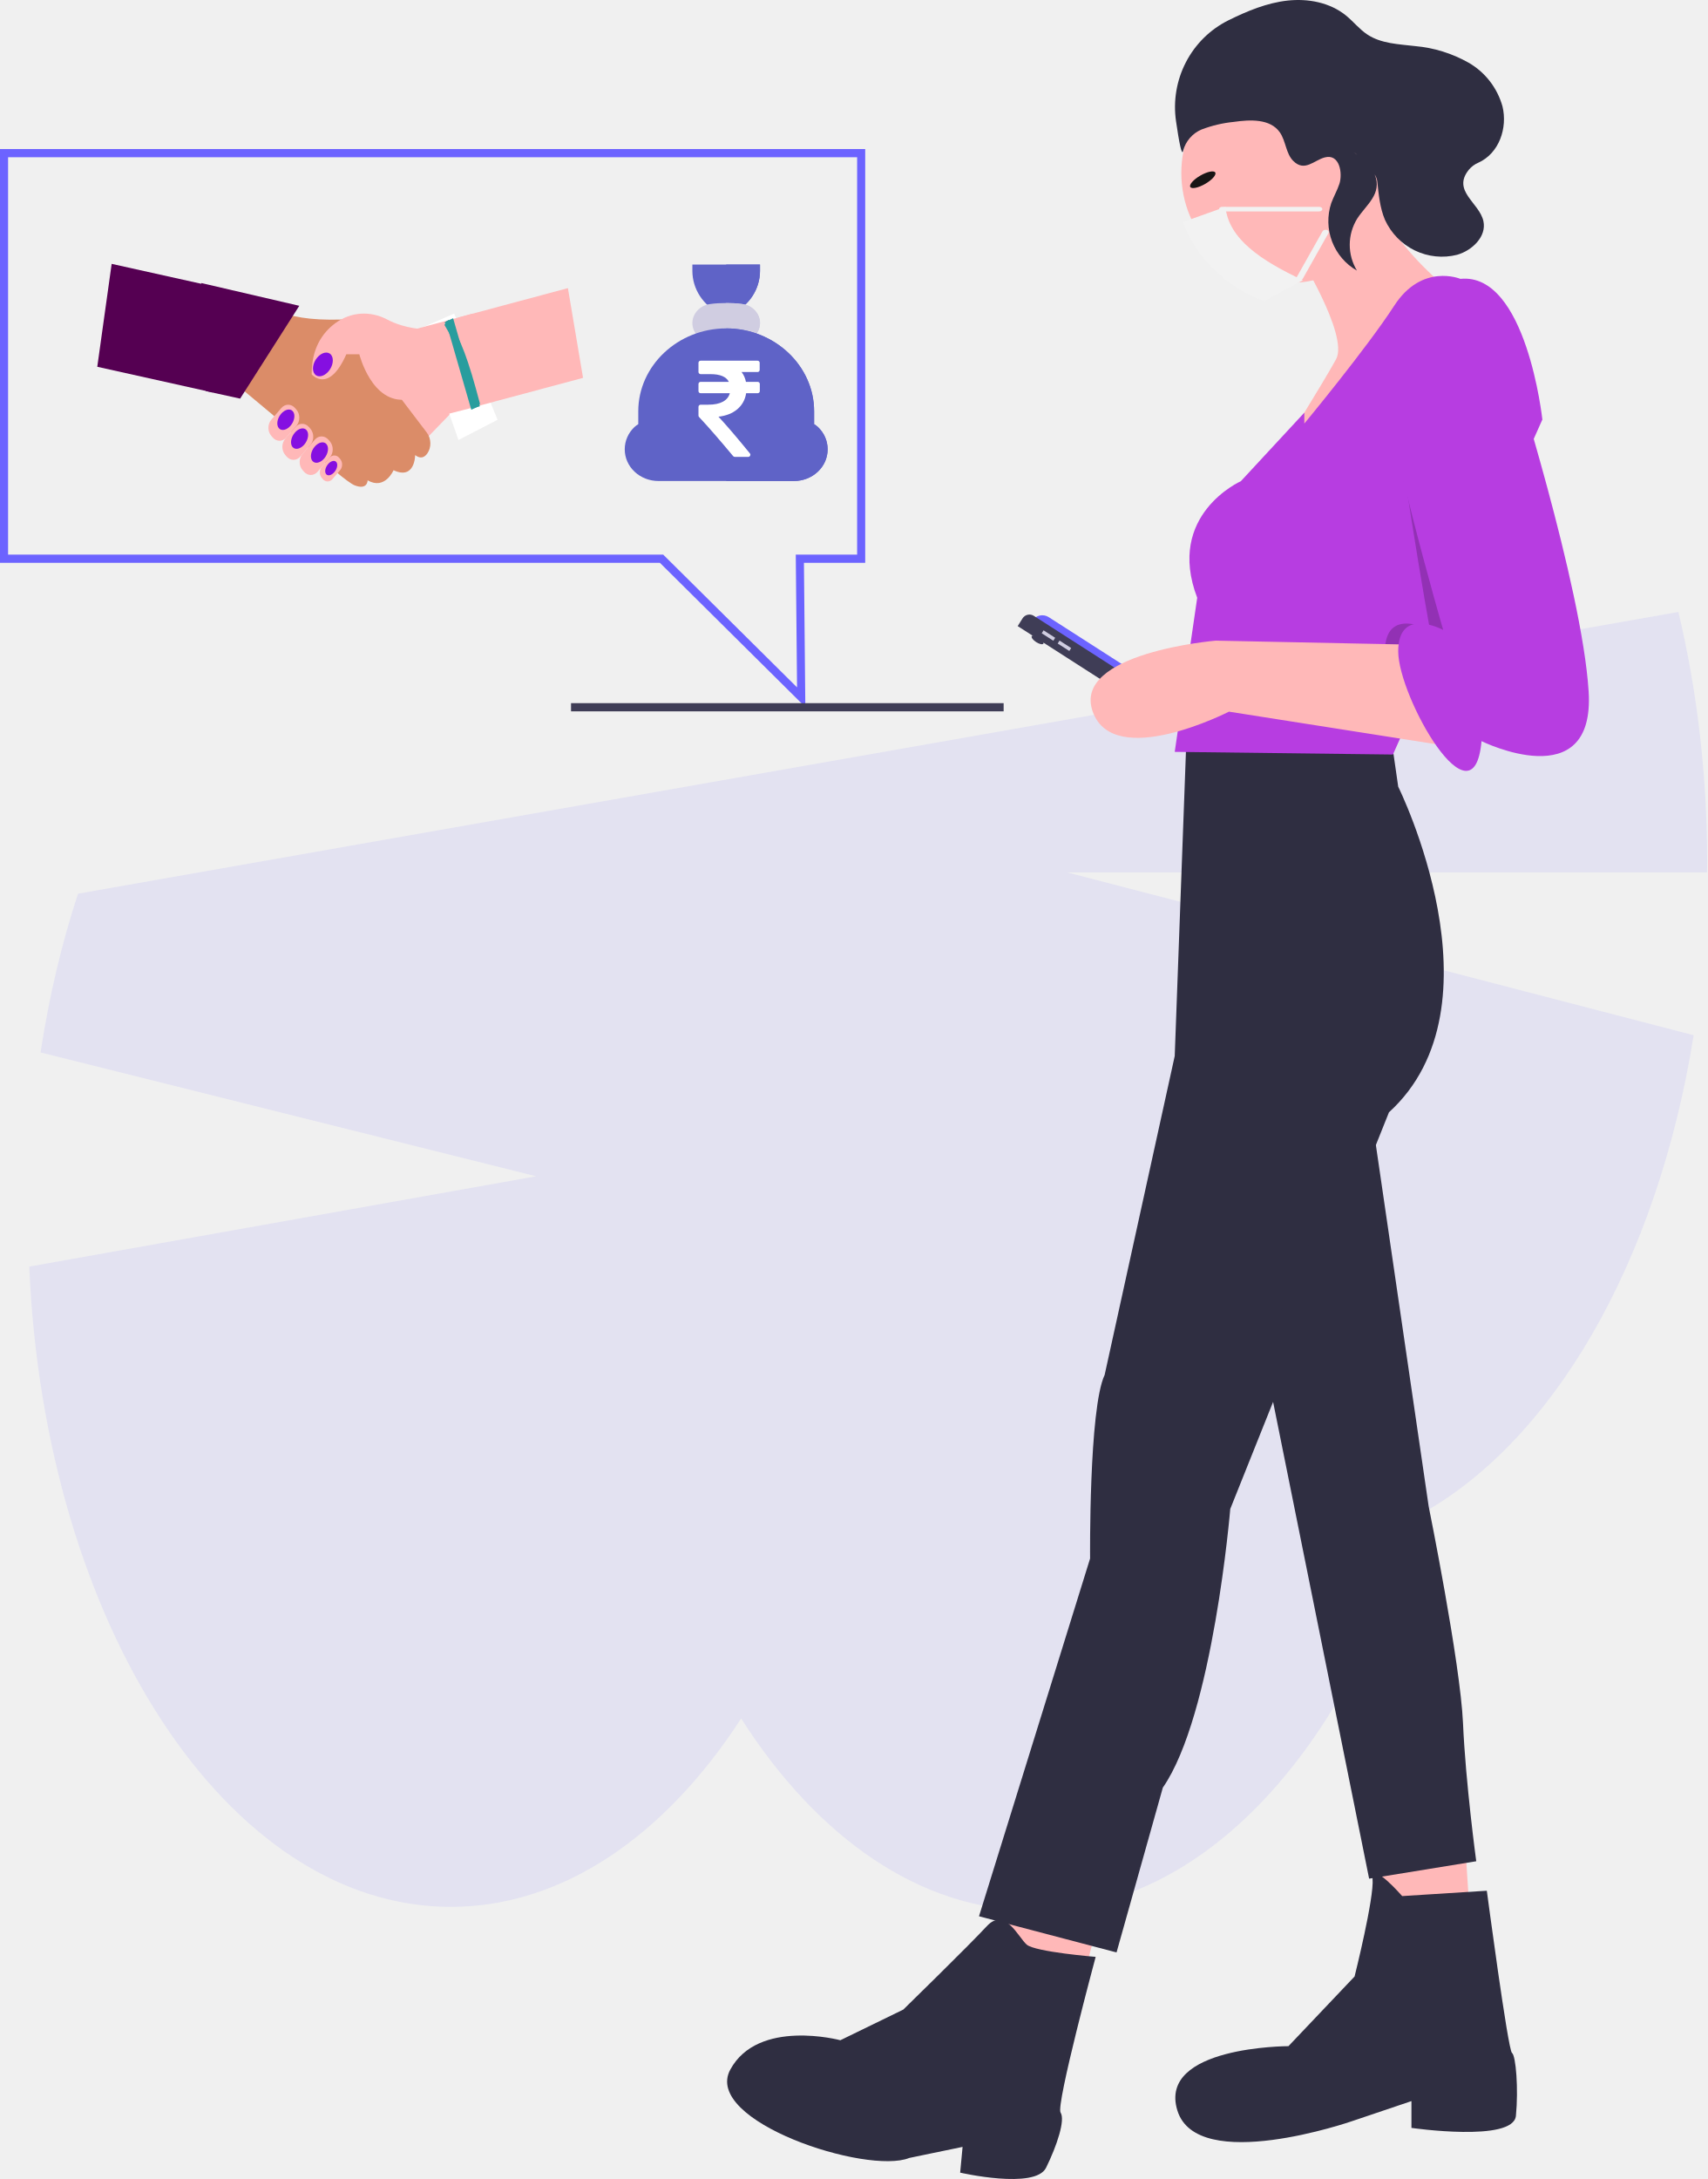
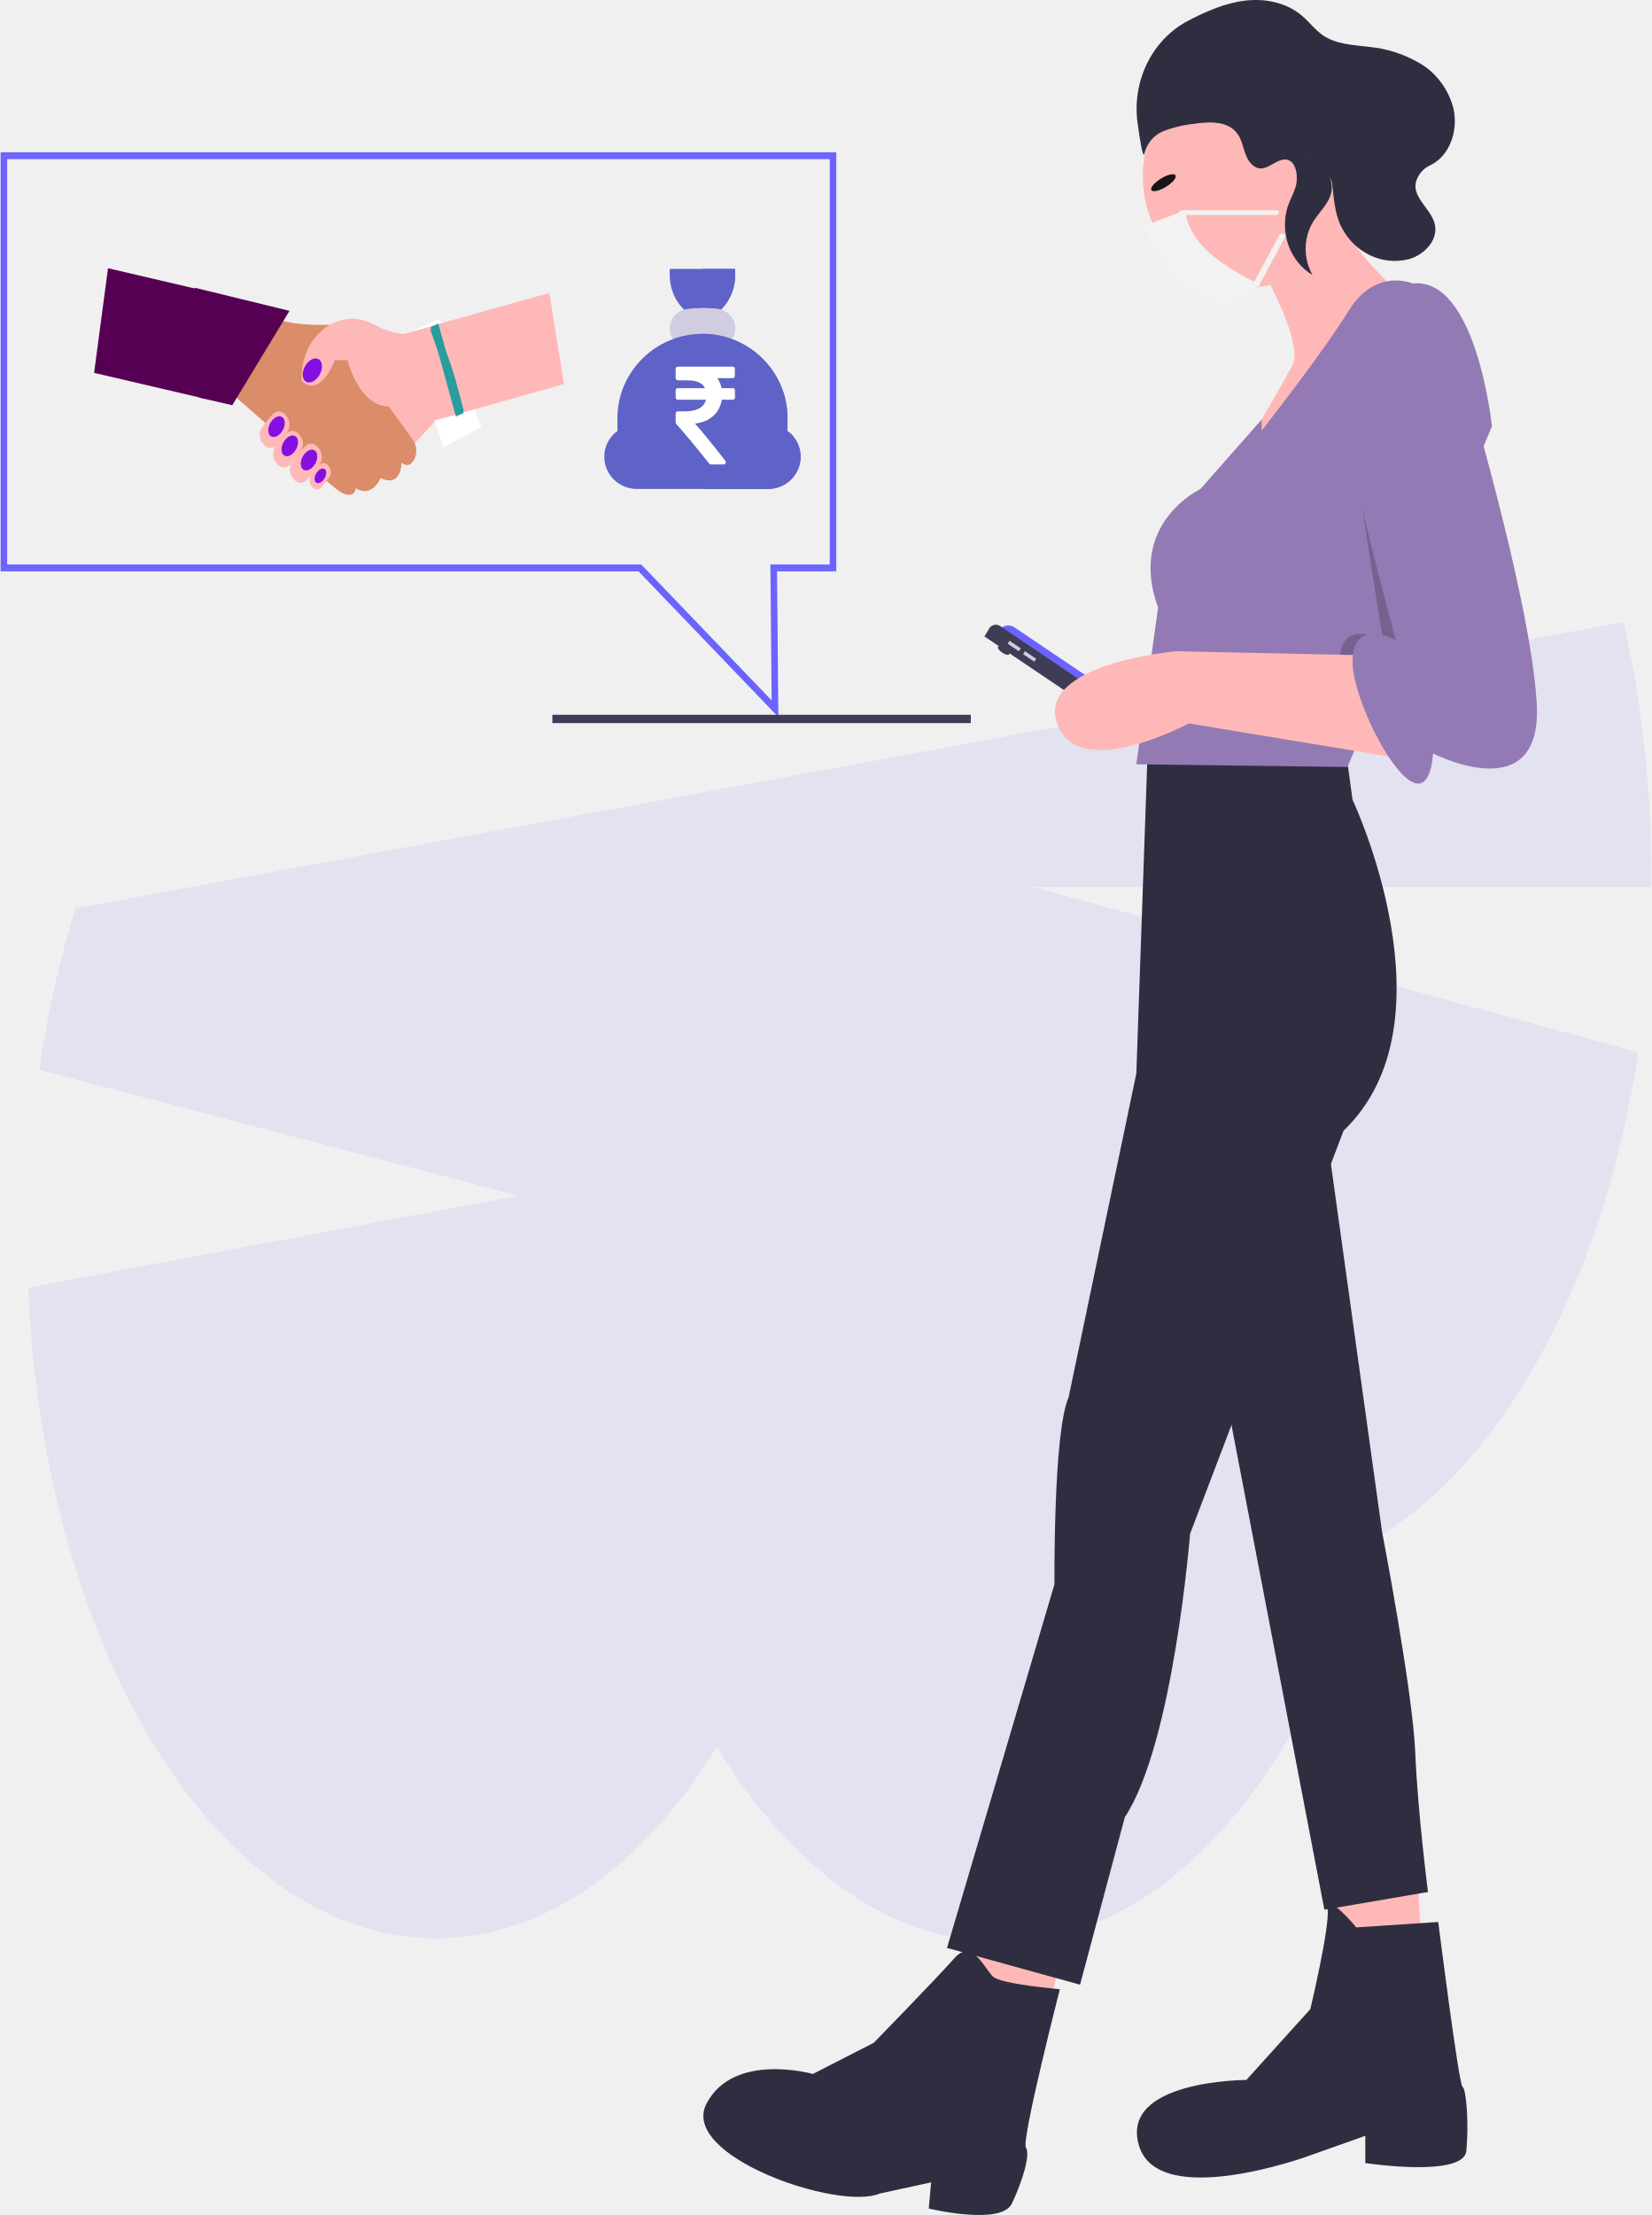
- <svg xmlns="http://www.w3.org/2000/svg" width="355" height="453" viewBox="0 0 355 453" fill="none">
-   <path opacity="0.1" d="M354.971 179.225C354.981 161.41 352.95 143.757 348.989 127.226L16.228 185.791C12.806 196.194 10.188 207.285 8.436 218.796L111.48 244.544L6.084 263.319C9.254 337.692 47.282 396.424 93.738 396.424C117.12 396.424 138.364 381.539 154.11 357.266C169.901 381.995 191.35 397.202 214.985 397.202C250.052 397.202 280.315 363.724 294.41 315.318C322.687 300.299 344.635 262.487 352.169 215.219L221.85 181.355H354.952C354.952 180.647 354.971 179.939 354.971 179.225Z" fill="#6C63FF" />
-   <path d="M216.956 133.806C217.114 133.552 216.702 133 216.034 132.572C215.367 132.144 214.697 132.002 214.539 132.256C214.38 132.509 214.793 133.062 215.46 133.49C216.128 133.918 216.797 134.06 216.956 133.806Z" fill="#3F3D56" />
-   <path d="M214.613 129.088C214.968 128.52 215.531 128.118 216.179 127.97C216.827 127.823 217.506 127.942 218.067 128.302L249.791 148.653C250.351 149.013 250.748 149.584 250.894 150.24C251.039 150.896 250.921 151.584 250.566 152.152L214.613 129.088Z" fill="#6C63FF" />
-   <path d="M211.613 130.164L212.611 128.568C212.854 128.179 213.239 127.905 213.682 127.804C214.124 127.703 214.588 127.785 214.972 128.031L251.092 151.202C251.546 151.493 251.867 151.955 251.984 152.486C252.102 153.017 252.007 153.574 251.719 154.034L250.89 155.361L211.613 130.164Z" fill="#3F3D56" />
-   <path d="M216.991 131.041L216.608 131.653L219.025 133.204L219.408 132.592L216.991 131.041Z" fill="#D0CDE1" />
-   <path d="M220.314 133.173L219.932 133.785L222.349 135.336L222.731 134.724L220.314 133.173Z" fill="#D0CDE1" />
-   <path d="M268.189 58.809C280.642 58.809 290.738 48.582 290.738 35.967C290.738 23.351 280.642 13.124 268.189 13.124C255.736 13.124 245.641 23.351 245.641 35.967C245.641 48.582 255.736 58.809 268.189 58.809Z" fill="#FFB8B8" />
-   <path d="M269.564 52.124C269.564 52.124 280.563 69.673 277.814 74.687C275.064 79.701 266.54 93.351 266.54 93.351C266.54 93.351 304.486 64.938 299.537 58.809C299.537 58.809 288.263 49.059 287.713 42.931L269.564 52.124Z" fill="#FFB8B8" />
-   <path d="M287.163 387.499L288.263 405.049L305.862 401.985L304.761 384.992L287.163 387.499Z" fill="#FFB8B8" />
-   <path d="M208.794 397.265L205.495 408.407L225.018 412.028L227.768 401.721L208.794 397.265Z" fill="#FFB8B8" />
-   <path d="M288.95 151.153L290.737 163.549C290.737 163.549 313.286 208.955 288.813 231.24L255.815 313.695C255.815 313.695 252.241 356.594 241.792 371.637L232.167 405.9L203.57 398.379L226.668 324.002C226.668 324.002 226.393 292.803 229.693 285.839L244.266 219.541L246.879 148.646C246.879 148.646 285.375 145.86 288.95 151.153Z" fill="#2F2E41" />
-   <path d="M284.688 228.439L297.062 313.122C297.062 313.122 303.661 345.714 304.211 358.25C304.761 370.785 306.961 386.942 306.961 386.942L284.688 390.563L262.69 281.366L284.688 228.439Z" fill="#2F2E41" />
-   <path d="M270.932 58.261L262.845 62.59C254.517 59.614 248.27 52.729 246 46.157L254.812 43C255.505 49.703 262.206 54.159 270.932 58.261Z" fill="#F2F2F2" />
-   <path d="M274.29 43.954H254.141C253.962 43.954 253.792 43.904 253.666 43.814C253.54 43.725 253.469 43.603 253.469 43.477C253.469 43.35 253.54 43.229 253.666 43.14C253.792 43.05 253.962 43 254.141 43H274.29C274.469 43 274.639 43.05 274.765 43.14C274.891 43.229 274.962 43.35 274.962 43.477C274.962 43.603 274.891 43.725 274.765 43.814C274.639 43.904 274.469 43.954 274.29 43.954Z" fill="#F2F2F2" />
-   <path d="M270.26 58.261C270.151 58.261 270.043 58.242 269.946 58.206C269.849 58.169 269.766 58.116 269.704 58.052C269.643 57.987 269.605 57.913 269.593 57.835C269.581 57.758 269.597 57.68 269.637 57.607L275.011 48.069C275.043 48.011 275.092 47.958 275.153 47.913C275.215 47.868 275.288 47.832 275.369 47.807C275.45 47.782 275.538 47.769 275.626 47.768C275.714 47.767 275.802 47.779 275.884 47.802C275.966 47.825 276.041 47.86 276.104 47.904C276.167 47.948 276.217 48 276.252 48.058C276.287 48.115 276.305 48.177 276.306 48.24C276.307 48.303 276.29 48.365 276.257 48.423L270.884 57.961C270.834 58.05 270.748 58.126 270.637 58.179C270.526 58.233 270.395 58.261 270.26 58.261Z" fill="#F2F2F2" />
-   <path d="M309.161 393.07L291.562 394.184C291.562 394.184 285.011 386.663 285.399 390.563C285.788 394.463 281.663 410.898 281.663 410.898L267.914 425.384C267.914 425.384 240.692 425.384 244.816 438.755C248.941 452.126 281.113 440.983 281.113 440.983L293.487 436.805V442.376C293.487 442.376 314.661 445.44 315.21 439.869C315.76 434.298 315.21 427.334 314.386 426.776C313.561 426.219 309.161 393.07 309.161 393.07Z" fill="#2F2E41" />
-   <path d="M227.827 406.821C227.827 406.821 215.248 405.801 213.487 404.272C211.726 402.743 208.958 396.371 205.185 400.449C201.411 404.527 187.825 417.78 187.825 417.78L174.742 424.152C174.742 424.152 157.635 419.564 151.848 430.269C146.062 440.973 180.277 452.188 189.083 448.62L200.153 446.326L199.65 451.678C199.65 451.678 215.248 455.246 217.512 450.659C219.777 446.071 221.538 440.719 220.531 439.189C219.525 437.66 227.827 406.821 227.827 406.821Z" fill="#2F2E41" />
-   <path d="M320.71 87.223L301.231 130.882L292.772 149.836L289.638 156.864L244.266 156.307L248.941 124.272C242.342 107.001 258.015 100.037 258.015 100.037L271.214 85.788V88.058C271.214 88.058 284.138 72.459 289.913 63.545C295.687 54.631 303.661 57.973 303.661 57.973C317.41 56.581 320.71 87.223 320.71 87.223Z" fill="#B73DE1" />
-   <path opacity="0.2" d="M301.231 130.882L292.772 149.836C290.056 144.688 287.988 138.857 287.988 135.414C287.988 125.943 297.337 130.957 297.337 130.957C297.337 130.957 289.775 89.033 289.775 76.498C289.775 68.171 296.628 105.123 301.231 130.882Z" fill="black" />
-   <path d="M293.762 134.021L252.791 133.186C252.791 133.186 222.818 135.693 227.218 147.949C231.617 160.206 255.54 147.949 255.54 147.949L303.386 155.471L293.762 134.021Z" fill="#FFB8B8" />
-   <path d="M301.462 60.202C301.462 60.202 287.163 61.316 287.163 73.852C287.163 86.387 300.087 130.957 300.087 130.957C300.087 130.957 290.738 125.943 290.738 135.414C290.738 144.885 306.411 172.463 308.061 154.078C308.061 154.078 331.709 165.778 330.334 143.771C328.959 121.765 314.111 75.244 314.111 75.244C314.111 75.244 312.461 59.366 301.462 60.202Z" fill="#B73DE1" />
-   <path d="M268.939 33.482C267.36 31.934 267.39 29.323 266.117 27.508C264.119 24.659 259.958 24.85 256.542 25.342C254.257 25.569 252.01 26.098 249.86 26.915C248.917 27.308 248.077 27.917 247.406 28.696C246.735 29.474 246.252 30.399 245.995 31.399C245.727 32.521 245.137 29.336 244.537 25.211C243.921 21.002 244.641 16.703 246.592 12.935C248.543 9.167 251.625 6.124 255.393 4.243C255.437 4.221 255.482 4.199 255.526 4.177C259.39 2.275 263.438 0.595 267.709 0.123C271.979 -0.349 276.536 0.506 279.886 3.231C281.417 4.477 282.662 6.076 284.303 7.167C287.187 9.086 290.839 9.179 294.266 9.583C298.167 9.925 301.952 11.101 305.371 13.034C308.808 15.004 311.34 18.267 312.418 22.115C313.503 26.592 311.733 31.885 307.387 33.828C306.628 34.152 305.955 34.652 305.423 35.288C301.855 39.708 307.615 42.126 308.451 45.972C309.148 49.182 306.101 52.088 302.976 52.972C300.036 53.712 296.932 53.393 294.198 52.07C291.464 50.747 289.269 48.501 287.99 45.718C286.919 43.2 286.674 40.415 286.383 37.689C286.049 34.569 277.97 28.917 283.424 33.168C284.483 33.971 285.316 35.039 285.843 36.268C287.503 40.292 284.059 42.575 282.212 45.448C281.207 47.064 280.669 48.933 280.658 50.843C280.648 52.753 281.167 54.628 282.155 56.254C279.792 54.913 277.964 52.779 276.988 50.219C276.012 47.659 275.949 44.834 276.809 42.232C277.305 40.867 278.055 39.605 278.505 38.224C279.208 36.068 278.587 31.88 275.447 32.729C273.206 33.335 271.29 35.786 268.939 33.482Z" fill="#2F2E41" />
-   <path d="M166.665 117.011L166.944 145.782L137.568 116.651L137.421 116.506H137.215H0.5V31.488H179.408V116.506H167.165H166.66L166.665 117.011ZM1.181 115.302V115.802H1.681H137.696L165.383 143.258L166.247 144.115L166.235 142.898L165.972 115.802H178.227H178.727V115.302V32.691V32.191H178.227H1.681H1.181V32.691V115.302Z" fill="#F2F2F2" stroke="#6C63FF" />
-   <path d="M208.691 146.182H118.737V147.885H208.691V146.182Z" fill="#3F3D56" />
-   <path d="M94.481 85.168L86.377 93.517L80.074 79.948L94.481 75.773V85.168Z" fill="#FFB8B8" />
-   <path d="M55.793 63.148C55.793 63.148 58.387 67.343 73.752 66.294L82.732 82.025L88.75 89.931C89.695 91.174 89.748 93.058 88.82 94.317C88.257 95.082 87.446 95.484 86.324 94.609C86.324 94.609 86.324 99.852 81.834 97.755C81.834 97.755 80.038 101.949 76.447 99.852C76.447 99.852 76.447 101.949 73.753 100.901C71.059 99.852 56.691 86.22 56.691 86.22L50.406 80.977L55.793 63.148Z" fill="#DB8C68" />
-   <path d="M88.218 68.434C88.218 68.434 84.328 68.434 80.48 66.41C76.982 64.571 72.908 64.805 69.68 67.219C67.049 69.186 64.77 72.443 64.813 77.822C64.813 77.822 68.314 81.994 72.015 73.649H74.716C74.716 73.649 77.317 84.081 84.621 83.036C91.924 81.991 93.625 80.95 93.625 80.95L88.218 68.434Z" fill="#FFB8B8" />
-   <ellipse rx="2.634" ry="1.848" transform="matrix(0.641412 -0.767197 0.641412 0.767197 67.1415 75.7646)" fill="#850FE1" />
-   <path d="M64.545 89.136L64.253 88.795C63.464 87.875 62.184 87.875 61.395 88.795L59.303 91.234C58.514 92.155 58.514 93.647 59.303 94.567L59.596 94.908C60.385 95.829 61.664 95.829 62.453 94.908L64.545 92.469C65.334 91.548 65.334 90.056 64.545 89.136Z" fill="#FFB8B8" />
-   <path d="M61.644 85.171L61.352 84.831C60.563 83.91 59.284 83.91 58.495 84.831L56.403 87.27C55.614 88.19 55.614 89.683 56.403 90.603L56.695 90.944C57.484 91.864 58.764 91.864 59.553 90.944L61.644 88.504C62.434 87.584 62.434 86.092 61.644 85.171Z" fill="#FFB8B8" />
-   <path d="M68.594 91.759L68.301 91.418C67.512 90.498 66.233 90.498 65.444 91.418L62.903 94.382C62.113 95.302 62.113 96.795 62.903 97.715L63.195 98.056C63.984 98.976 65.263 98.976 66.052 98.056L68.594 95.092C69.383 94.171 69.383 92.679 68.594 91.759Z" fill="#FFB8B8" />
-   <path d="M70.725 95.41L70.52 95.173C69.969 94.53 69.076 94.53 68.525 95.173L66.921 97.043C66.37 97.686 66.37 98.728 66.921 99.371L67.125 99.609C67.676 100.251 68.57 100.251 69.121 99.609L70.725 97.738C71.275 97.095 71.275 96.053 70.725 95.41Z" fill="#FFB8B8" />
-   <path d="M103.467 87.266L95.337 91.47L87.206 68.349L94.433 65.196L103.467 87.266Z" fill="white" />
-   <path d="M41.863 58.845L62.23 63.574L49.932 82.871L42.807 81.309L41.863 58.845Z" fill="#550052" />
-   <path d="M98.332 65.196L80.217 70.078L91.992 86.351L98.332 84.724V65.196Z" fill="#FFB8B8" />
-   <ellipse rx="2.28" ry="1.572" transform="matrix(0.641412 -0.767197 0.641412 0.767197 59.4381 87.2596)" fill="#850FE1" />
-   <ellipse rx="2.28" ry="1.572" transform="matrix(0.641412 -0.767196 0.641412 0.767196 62.2908 91.1837)" fill="#850FE1" />
-   <ellipse rx="1.645" ry="1.051" transform="matrix(0.641412 -0.767197 0.641412 0.767197 68.8723 97.316)" fill="#850FE1" />
-   <ellipse rx="2.28" ry="1.572" transform="matrix(0.641412 -0.767197 0.641412 0.767197 66.4273 94.0838)" fill="#850FE1" />
-   <rect width="24.515" height="21.606" transform="matrix(0.976169 0.217011 -0.138508 0.990361 23.2191 54.855)" fill="#550052" />
-   <rect width="23.677" height="18.917" transform="matrix(0.965917 -0.258853 0.166245 0.986084 95.2197 66.0283)" fill="#FFB8B8" />
-   <rect width="1.666" height="19.079" transform="matrix(0.908875 -0.41707 0.277361 0.960766 92.7045 66.8557)" fill="#289D9E" />
-   <path d="M92.817 67.246C95.349 71.444 96.767 75.006 99.293 84.591M92.863 66.783C95.395 70.981 96.813 74.543 99.339 84.129" stroke="#289D9E" />
-   <g clip-path="url(#clip0)">
-     <path d="M143.969 55V56.318C143.969 60.062 146.191 63.525 149.791 65.213L150.072 65.345H151.928L152.209 65.213C155.809 63.525 158.031 60.062 158.031 56.318V55H143.969Z" fill="#5F63C7" />
-     <path d="M151.928 65.345H151V55H158.031V56.318C158.031 60.062 155.809 63.525 152.209 65.213L151.928 65.345Z" fill="#5F63C7" />
-     <path d="M154.375 63.209C153.25 63.051 152.125 62.998 151 62.998C149.847 62.998 148.722 63.051 147.625 63.209C145.544 63.499 143.969 65.186 143.969 67.164C143.969 69.564 146.219 71.409 148.75 71.066C149.481 70.961 150.241 70.908 151 70.908C151.759 70.908 152.519 70.961 153.25 71.066C155.781 71.409 158.031 69.537 158.031 67.164C158.031 65.186 156.456 63.499 154.375 63.209Z" fill="#D0CDE1" />
-     <path d="M158.031 67.164C158.031 69.537 155.781 71.409 153.25 71.066C152.519 70.961 151.759 70.908 151 70.908V62.998C152.125 62.998 153.25 63.051 154.375 63.209C156.456 63.499 158.031 65.186 158.031 67.164Z" fill="#D0CDE1" />
-     <path d="M170.041 88.741C169.816 88.53 169.534 88.346 169.281 88.187V85.498C169.281 76.058 161.069 68.272 151 68.272C140.931 68.272 132.719 76.058 132.719 85.498V88.187C132.466 88.346 132.184 88.53 131.959 88.741C130.637 89.981 129.906 91.641 129.906 93.408C129.906 95.175 130.637 96.836 131.959 98.075C133.281 99.314 135.053 100 136.937 100H165.062C166.947 100 168.719 99.314 170.041 98.075C171.362 96.836 172.094 95.175 172.094 93.408C172.094 91.641 171.362 89.981 170.041 88.741Z" fill="#5F63C7" />
-     <path d="M172.094 93.408C172.094 95.175 171.363 96.836 170.041 98.075C168.719 99.314 166.947 100 165.062 100H151V68.272C161.069 68.272 169.281 76.058 169.281 85.498V88.187C169.534 88.346 169.816 88.53 170.041 88.741C171.363 89.981 172.094 91.641 172.094 93.408Z" fill="#5F63C7" />
-     <g clip-path="url(#clip1)">
-       <path d="M157.864 79.515C157.779 79.43 157.67 79.387 157.538 79.387H155.109C154.948 78.602 154.645 77.919 154.2 77.342H157.509C157.642 77.342 157.751 77.299 157.836 77.214C157.921 77.129 157.963 77.02 157.963 76.888V75.438C157.963 75.306 157.921 75.197 157.836 75.112C157.75 75.027 157.642 74.984 157.509 74.984H145.691C145.558 74.984 145.45 75.027 145.364 75.112C145.279 75.197 145.237 75.306 145.237 75.438V77.328C145.237 77.451 145.282 77.557 145.371 77.647C145.461 77.737 145.568 77.782 145.691 77.782H147.751C149.749 77.782 151.018 78.317 151.557 79.387H145.691C145.558 79.387 145.449 79.43 145.364 79.515C145.279 79.6 145.237 79.709 145.237 79.841V81.29C145.237 81.423 145.279 81.532 145.364 81.617C145.45 81.702 145.559 81.745 145.691 81.745H151.756C151.548 82.522 151.063 83.113 150.3 83.52C149.538 83.928 148.532 84.131 147.282 84.131H145.691C145.568 84.131 145.461 84.176 145.371 84.266C145.281 84.356 145.237 84.463 145.237 84.586V86.39C145.237 86.513 145.279 86.617 145.364 86.703C147.182 88.634 149.54 91.338 152.438 94.813C152.523 94.927 152.642 94.984 152.793 94.984H155.563C155.762 94.984 155.899 94.899 155.975 94.728C156.07 94.558 156.051 94.397 155.918 94.245C153.153 90.855 150.98 88.317 149.398 86.631C151.008 86.442 152.315 85.921 153.319 85.069C154.323 84.217 154.933 83.109 155.151 81.745H157.538C157.67 81.745 157.779 81.703 157.864 81.617C157.949 81.532 157.992 81.423 157.992 81.291V79.842C157.992 79.709 157.949 79.6 157.864 79.515Z" fill="white" />
-     </g>
-   </g>
-   <ellipse cx="250.098" cy="37.366" rx="3" ry="1" transform="rotate(-30 250.098 37.366)" fill="#171515" />
-   <defs>
-     <clipPath id="clip0">
-       <rect width="48" height="45" fill="white" transform="translate(127 55)" />
-     </clipPath>
-     <clipPath id="clip1">
-       <rect width="20" height="20" fill="white" transform="translate(141.614 74.9839)" />
-     </clipPath>
-   </defs>
+ <svg xmlns="http://www.w3.org/2000/svg" width="484" height="649" viewBox="0 0 484 649" fill="none">
+   <path opacity="0.1" d="M483.96 256.77C483.974 231.247 481.205 205.956 475.805 182.273L22.125 266.177C17.46 281.081 13.89 296.971 11.501 313.463L151.99 350.351L8.295 377.249C12.617 483.801 64.463 567.945 127.8 567.945C159.679 567.945 188.643 546.62 210.11 511.845C231.64 547.273 260.883 569.06 293.106 569.06C340.916 569.06 382.176 521.097 401.393 451.747C439.945 430.23 469.868 376.057 480.14 308.338L302.466 259.822H483.934C483.934 258.808 483.96 257.793 483.96 256.77Z" fill="#6C63FF" />
+   <path d="M295.793 191.7C296.009 191.336 295.447 190.545 294.536 189.932C293.627 189.319 292.714 189.115 292.498 189.479C292.281 189.842 292.845 190.634 293.754 191.247C294.665 191.86 295.577 192.064 295.793 191.7Z" fill="#3F3D56" />
+   <path d="M292.599 184.941C293.083 184.127 293.851 183.551 294.734 183.339C295.618 183.128 296.543 183.299 297.308 183.815L340.56 212.971C341.324 213.487 341.865 214.305 342.064 215.245C342.262 216.184 342.101 217.17 341.617 217.984L292.599 184.941Z" fill="#6C63FF" />
+   <path d="M288.509 186.482L289.87 184.196C290.201 183.638 290.726 183.246 291.33 183.101C291.932 182.956 292.565 183.074 293.089 183.426L342.334 216.623C342.953 217.04 343.391 217.702 343.55 218.462C343.711 219.223 343.581 220.021 343.189 220.68L342.058 222.581L288.509 186.482Z" fill="#3F3D56" />
+   <path d="M295.841 187.739L295.319 188.615L298.614 190.837L299.137 189.961L295.841 187.739Z" fill="#D0CDE1" />
+   <path d="M300.372 190.793L299.851 191.67L303.146 193.892L303.667 193.015L300.372 190.793Z" fill="#D0CDE1" />
+   <path d="M365.644 84.254C382.622 84.254 396.386 69.602 396.386 51.528C396.386 33.454 382.622 18.803 365.644 18.803C348.665 18.803 334.902 33.454 334.902 51.528C334.902 69.602 348.665 84.254 365.644 84.254Z" fill="#FFB8B8" />
+   <path d="M367.518 74.676C367.518 74.676 382.514 99.819 378.766 107.002C375.017 114.186 363.395 133.741 363.395 133.741C363.395 133.741 415.13 93.034 408.383 84.254C408.383 84.254 393.012 70.286 392.262 61.506L367.518 74.676Z" fill="#FFB8B8" />
+   <path d="M391.512 555.159L393.012 580.302L417.006 575.912L415.505 551.567L391.512 555.159Z" fill="#FFB8B8" />
+   <path d="M284.666 569.15L280.168 585.113L306.785 590.301L310.534 575.534L284.666 569.15Z" fill="#FFB8B8" />
+   <path d="M393.949 216.553L396.385 234.312C396.385 234.312 427.128 299.364 393.762 331.291L348.773 449.422C348.773 449.422 343.9 510.882 329.654 532.434L316.532 581.521L277.543 570.746L309.035 464.188C309.035 464.188 308.66 419.49 313.159 409.513L333.027 314.53L336.59 212.961C336.59 212.961 389.075 208.969 393.949 216.553Z" fill="#2F2E41" />
+   <path d="M388.138 327.278L405.009 448.601C405.009 448.601 414.005 495.294 414.755 513.254C415.505 531.213 418.505 554.361 418.505 554.361L388.138 559.548L358.146 403.105L388.138 327.278Z" fill="#2F2E41" />
+   <path d="M369.383 83.469L358.358 89.671C347.003 85.408 338.486 75.543 335.392 66.128L347.406 61.605C348.35 71.208 357.487 77.592 369.383 83.469Z" fill="#F2F2F2" />
+   <path d="M373.962 62.971H346.491C346.247 62.971 346.015 62.899 345.843 62.771C345.671 62.643 345.575 62.469 345.575 62.288C345.575 62.107 345.671 61.933 345.843 61.805C346.015 61.677 346.247 61.605 346.491 61.605H373.962C374.206 61.605 374.437 61.677 374.609 61.805C374.781 61.933 374.878 62.107 374.878 62.288C374.878 62.469 374.781 62.643 374.609 62.771C374.437 62.899 374.206 62.971 373.962 62.971Z" fill="#F2F2F2" />
+   <path d="M368.467 83.469C368.319 83.469 368.171 83.442 368.039 83.389C367.907 83.337 367.794 83.261 367.709 83.169C367.626 83.076 367.574 82.97 367.558 82.859C367.541 82.748 367.563 82.636 367.618 82.532L374.945 68.867C374.988 68.784 375.055 68.707 375.138 68.643C375.223 68.579 375.322 68.527 375.433 68.492C375.543 68.456 375.663 68.437 375.783 68.436C375.903 68.435 376.023 68.451 376.135 68.485C376.247 68.518 376.349 68.568 376.435 68.63C376.521 68.693 376.589 68.768 376.637 68.851C376.684 68.933 376.709 69.022 376.71 69.112C376.712 69.202 376.688 69.291 376.643 69.374L369.318 83.039C369.25 83.166 369.132 83.275 368.981 83.352C368.83 83.428 368.651 83.469 368.467 83.469Z" fill="#F2F2F2" />
+   <path d="M421.504 563.14L397.51 564.736C397.51 564.736 388.578 553.961 389.107 559.548C389.638 565.136 384.014 588.682 384.014 588.682L365.269 609.435C365.269 609.435 328.155 609.435 333.777 628.592C339.401 647.748 383.264 631.784 383.264 631.784L400.134 625.798V633.779C400.134 633.779 429.003 638.169 429.751 630.188C430.501 622.206 429.751 612.229 428.628 611.43C427.503 610.632 421.504 563.14 421.504 563.14Z" fill="#2F2E41" />
+   <path d="M310.615 582.841C310.615 582.841 293.465 581.379 291.064 579.189C288.663 576.998 284.889 567.869 279.745 573.712C274.6 579.554 256.077 598.541 256.077 598.541L238.24 607.67C238.24 607.67 214.916 601.097 207.027 616.434C199.138 631.769 245.786 647.836 257.792 642.725L272.885 639.438L272.199 647.106C272.199 647.106 293.465 652.218 296.552 645.646C299.64 639.073 302.041 631.405 300.668 629.213C299.296 627.023 310.615 582.841 310.615 582.841Z" fill="#2F2E41" />
+   <path d="M437.25 124.961L410.692 187.511L399.16 214.666L394.887 224.734L333.027 223.937L339.401 178.041C330.404 153.297 351.773 143.32 351.773 143.32L369.768 122.906V126.159C369.768 126.159 387.388 103.809 395.262 91.038C403.134 78.268 414.005 83.057 414.005 83.057C432.751 81.061 437.25 124.961 437.25 124.961Z" fill="#947AB4" />
+   <path opacity="0.2" d="M410.692 187.511L399.16 214.666C395.457 207.29 392.637 198.936 392.637 194.004C392.637 180.435 405.383 187.618 405.383 187.618C405.383 187.618 395.074 127.555 395.074 109.596C395.074 97.667 404.417 150.607 410.692 187.511Z" fill="black" />
+   <path d="M400.509 192.008L344.65 190.812C344.65 190.812 303.786 194.403 309.785 211.962C315.782 229.523 348.398 211.962 348.398 211.962L413.63 222.739L400.509 192.008Z" fill="#FFB8B8" />
+   <path d="M411.007 86.249C411.007 86.249 391.512 87.846 391.512 105.805C391.512 123.764 409.133 187.618 409.133 187.618C409.133 187.618 396.386 180.435 396.386 194.004C396.386 207.573 417.755 247.083 420.004 220.743C420.004 220.743 452.246 237.505 450.371 205.977C448.496 174.449 428.253 107.8 428.253 107.8C428.253 107.8 426.003 85.052 411.007 86.249Z" fill="#947AB4" />
+   <path d="M366.666 47.969C364.513 45.751 364.554 42.01 362.819 39.41C360.095 35.328 354.422 35.601 349.764 36.306C346.649 36.632 343.585 37.39 340.654 38.56C339.369 39.123 338.223 39.996 337.308 41.111C336.394 42.226 335.735 43.552 335.385 44.984C335.019 46.593 334.215 42.029 333.397 36.119C332.557 30.088 333.539 23.93 336.199 18.532C338.859 13.133 343.061 8.773 348.198 6.079C348.258 6.047 348.319 6.016 348.379 5.985C353.647 3.259 359.166 0.853 364.989 0.176C370.811 -0.5 377.024 0.725 381.591 4.629C383.678 6.413 385.376 8.704 387.613 10.269C391.545 13.017 396.524 13.15 401.196 13.729C406.515 14.219 411.675 15.905 416.337 18.674C421.023 21.496 424.475 26.17 425.945 31.683C427.424 38.098 425.011 45.681 419.085 48.465C418.051 48.928 417.133 49.645 416.408 50.557C411.543 56.888 419.396 60.352 420.536 65.863C421.486 70.461 417.332 74.625 413.072 75.891C409.063 76.952 404.831 76.495 401.104 74.599C397.376 72.703 394.384 69.486 392.64 65.499C391.18 61.892 390.846 57.901 390.449 53.996C389.994 49.525 378.979 41.428 386.415 47.519C387.859 48.669 388.994 50.2 389.713 51.96C391.976 57.725 387.28 60.997 384.762 65.112C383.392 67.427 382.659 70.105 382.644 72.841C382.63 75.578 383.338 78.263 384.685 80.594C381.463 78.673 378.971 75.615 377.64 71.947C376.309 68.28 376.223 64.233 377.396 60.505C378.072 58.549 379.095 56.741 379.708 54.762C380.667 51.674 379.82 45.673 375.539 46.89C372.484 47.758 369.871 51.27 366.666 47.969Z" fill="#2F2E41" />
+   <path d="M227.228 167.638L227.608 208.858L187.558 167.122L187.357 166.915H187.076H0.682V45.112H244.601V166.915H227.909H227.221L227.228 167.638ZM1.611 165.19V165.906H2.292H187.732L225.48 205.242L226.658 206.469L226.642 204.726L226.283 165.906H242.991H243.673V165.19V46.836V46.12H242.991H2.292H1.611V46.836V165.19Z" fill="#F2F2F2" stroke="#6C63FF" />
+   <path d="M284.525 209.431H161.884V211.871H284.525V209.431Z" fill="#3F3D56" />
+   <path d="M128.813 122.017L117.764 133.979L109.172 114.539L128.813 108.558V122.017Z" fill="#FFB8B8" />
+   <path d="M76.067 90.471C76.067 90.471 79.604 96.48 100.552 94.978L112.795 117.514L121 128.842C122.288 130.622 122.361 133.321 121.096 135.126C120.327 136.221 119.222 136.797 117.692 135.543C117.692 135.543 117.692 143.055 111.571 140.051C111.571 140.051 109.123 146.059 104.226 143.055C104.226 143.055 104.226 146.059 100.554 144.558C96.881 143.055 77.292 123.525 77.292 123.525L68.722 116.013L76.067 90.471Z" fill="#DB8C68" />
+   <path d="M120.275 98.043C120.275 98.043 114.97 98.043 109.725 95.143C104.956 92.51 99.402 92.845 95.001 96.302C91.414 99.12 88.306 103.786 88.364 111.493C88.364 111.493 93.138 117.471 98.184 105.515H101.867C101.867 105.515 105.413 120.461 115.37 118.963C125.328 117.466 127.646 115.975 127.646 115.975L120.275 98.043Z" fill="#FFB8B8" />
+   <path d="M93.156 110.577C94.428 108.978 94.736 106.772 93.843 105.65C92.951 104.528 91.195 104.915 89.923 106.514C88.651 108.113 88.343 110.319 89.236 111.441C90.128 112.563 91.883 112.177 93.156 110.577Z" fill="#850FE1" />
+   <path d="M87.999 127.702L87.601 127.214C86.525 125.896 84.78 125.896 83.705 127.214L80.853 130.709C79.777 132.028 79.777 134.166 80.853 135.484L81.251 135.972C82.327 137.291 84.072 137.291 85.147 135.972L87.999 132.477C89.075 131.159 89.075 129.021 87.999 127.702Z" fill="#FFB8B8" />
+   <path d="M84.045 122.022L83.647 121.534C82.57 120.216 80.826 120.216 79.75 121.534L76.899 125.029C75.823 126.348 75.823 128.486 76.899 129.804L77.297 130.292C78.373 131.611 80.117 131.611 81.193 130.292L84.045 126.797C85.121 125.479 85.121 123.341 84.045 122.022Z" fill="#FFB8B8" />
+   <path d="M93.519 131.46L93.121 130.972C92.045 129.653 90.3 129.653 89.225 130.972L85.76 135.218C84.684 136.537 84.684 138.675 85.76 139.993L86.158 140.481C87.234 141.8 88.978 141.8 90.054 140.481L93.519 136.235C94.595 134.917 94.595 132.779 93.519 131.46Z" fill="#FFB8B8" />
+   <path d="M96.424 136.692L96.146 136.351C95.395 135.43 94.177 135.43 93.425 136.351L91.239 139.031C90.487 139.952 90.487 141.445 91.239 142.366L91.517 142.706C92.268 143.627 93.486 143.627 94.238 142.706L96.424 140.026C97.176 139.106 97.176 137.613 96.424 136.692Z" fill="#FFB8B8" />
+   <path d="M141.065 125.023L129.98 131.046L118.895 97.921L128.749 93.404L141.065 125.023Z" fill="white" />
+   <path d="M57.075 84.305L84.843 91.081L68.076 118.727L58.362 116.49L57.075 84.305Z" fill="#550052" />
+   <path d="M134.064 93.404L109.366 100.399L125.42 123.713L134.064 121.382V93.404Z" fill="#FFB8B8" />
+   <path d="M82.412 126.743C83.513 125.359 83.79 123.463 83.031 122.508C82.271 121.554 80.763 121.902 79.662 123.286C78.56 124.67 78.283 126.566 79.043 127.52C79.802 128.475 81.311 128.127 82.412 126.743Z" fill="#850FE1" />
+   <path d="M86.301 132.365C87.402 130.981 87.679 129.085 86.92 128.13C86.16 127.176 84.652 127.524 83.551 128.908C82.45 130.292 82.173 132.188 82.932 133.142C83.692 134.097 85.2 133.749 86.301 132.365Z" fill="#850FE1" />
+   <path d="M94.818 140.577C95.613 139.578 95.846 138.251 95.338 137.613C94.83 136.975 93.775 137.268 92.98 138.266C92.185 139.265 91.953 140.592 92.46 141.23C92.968 141.868 94.024 141.576 94.818 140.577Z" fill="#850FE1" />
+   <path d="M91.941 136.52C93.042 135.135 93.319 133.24 92.559 132.285C91.8 131.331 90.292 131.679 89.191 133.063C88.089 134.447 87.812 136.343 88.572 137.297C89.331 138.252 90.84 137.904 91.941 136.52Z" fill="#850FE1" />
+   <path d="M64.283 86.211L31.657 78.589L27.576 109.245L60.203 116.867L64.283 86.211Z" fill="#550052" />
+   <path d="M161.001 85.816L129.821 94.597L134.108 121.321L165.289 112.54L161.001 85.816Z" fill="#FFB8B8" />
+   <path d="M128.456 94.787L126.391 95.782L133.606 122.044L135.671 121.049L128.456 94.787Z" fill="#289D9E" />
+   <path d="M126.608 95.678C130.059 101.692 131.993 106.796 135.437 120.529M126.545 96.341C129.996 102.355 131.93 107.459 135.374 121.192L126.545 96.341Z" stroke="#289D9E" />
+   <path d="M196.284 78.797V80.686C196.284 86.05 199.314 91.011 204.222 93.428L204.605 93.617H207.136L207.519 93.428C212.427 91.011 215.456 86.05 215.456 80.686V78.797H196.284Z" fill="#5F63C7" />
+   <path d="M207.136 93.617H205.87V78.797H215.456V80.686C215.456 86.05 212.427 91.011 207.519 93.428L207.136 93.617Z" fill="#5F63C7" />
+   <path d="M210.472 90.558C208.938 90.331 207.404 90.255 205.87 90.255C204.298 90.255 202.765 90.331 201.269 90.558C198.432 90.973 196.284 93.391 196.284 96.224C196.284 99.662 199.352 102.306 202.803 101.815C203.799 101.664 204.836 101.588 205.87 101.588C206.905 101.588 207.941 101.664 208.938 101.815C212.389 102.306 215.456 99.624 215.456 96.224C215.456 93.391 213.309 90.973 210.472 90.558Z" fill="#D0CDE1" />
+   <path d="M215.456 96.224C215.456 99.624 212.389 102.306 208.938 101.815C207.941 101.663 206.905 101.588 205.87 101.588V90.255C207.404 90.255 208.938 90.331 210.472 90.558C213.309 90.973 215.456 93.391 215.456 96.224Z" fill="#D0CDE1" />
+   <path d="M231.831 127.137C231.524 126.834 231.139 126.57 230.794 126.343V122.49C230.794 108.967 219.598 97.811 205.87 97.811C192.143 97.811 180.946 108.967 180.946 122.49V126.343C180.602 126.57 180.217 126.835 179.91 127.137C178.108 128.912 177.111 131.292 177.111 133.823C177.111 136.354 178.108 138.734 179.91 140.509C181.713 142.285 184.129 143.267 186.697 143.267H225.042C227.612 143.267 230.028 142.285 231.831 140.509C233.632 138.734 234.63 136.354 234.63 133.823C234.63 131.292 233.632 128.912 231.831 127.137Z" fill="#5F63C7" />
+   <path d="M234.63 133.823C234.63 136.354 233.633 138.734 231.831 140.509C230.028 142.285 227.612 143.267 225.042 143.267H205.87V97.811C219.598 97.811 230.794 108.967 230.794 122.49V126.343C231.139 126.57 231.524 126.835 231.831 127.137C233.633 128.912 234.63 131.292 234.63 133.823Z" fill="#5F63C7" />
+   <path d="M215.229 113.919C215.113 113.797 214.964 113.736 214.784 113.736H211.473C211.253 112.61 210.84 111.633 210.233 110.805H214.745C214.926 110.805 215.075 110.744 215.19 110.623C215.306 110.501 215.364 110.344 215.364 110.155V108.078C215.364 107.888 215.306 107.733 215.19 107.61C215.073 107.488 214.926 107.427 214.745 107.427H198.632C198.451 107.427 198.304 107.488 198.186 107.61C198.071 107.732 198.013 107.888 198.013 108.078V110.785C198.013 110.961 198.075 111.114 198.196 111.243C198.319 111.372 198.465 111.436 198.632 111.436H201.441C204.165 111.436 205.895 112.202 206.63 113.735H198.632C198.451 113.735 198.302 113.796 198.186 113.919C198.071 114.041 198.013 114.197 198.013 114.387V116.463C198.013 116.652 198.071 116.809 198.186 116.93C198.304 117.052 198.452 117.113 198.632 117.113H206.901C206.618 118.226 205.956 119.074 204.916 119.657C203.877 120.241 202.506 120.532 200.801 120.532H198.632C198.465 120.532 198.319 120.597 198.196 120.726C198.073 120.855 198.013 121.007 198.013 121.184V123.768C198.013 123.945 198.071 124.094 198.186 124.216C200.665 126.984 203.88 130.857 207.831 135.836C207.947 135.999 208.109 136.08 208.315 136.08H212.092C212.363 136.08 212.55 135.959 212.653 135.714C212.783 135.47 212.757 135.239 212.575 135.022C208.806 130.165 205.843 126.529 203.686 124.114C205.881 123.843 207.663 123.097 209.032 121.876C210.401 120.655 211.233 119.067 211.53 117.114H214.784C214.964 117.114 215.113 117.053 215.229 116.931C215.345 116.809 215.403 116.653 215.403 116.463V114.387C215.403 114.197 215.345 114.041 215.229 113.919Z" fill="white" />
+   <path d="M341.66 54.774C343.617 53.587 344.897 52.069 344.521 51.384C344.144 50.699 342.253 51.105 340.297 52.292C338.341 53.479 337.06 54.997 337.437 55.682C337.813 56.367 339.704 55.961 341.66 54.774Z" fill="#171515" />
</svg>
